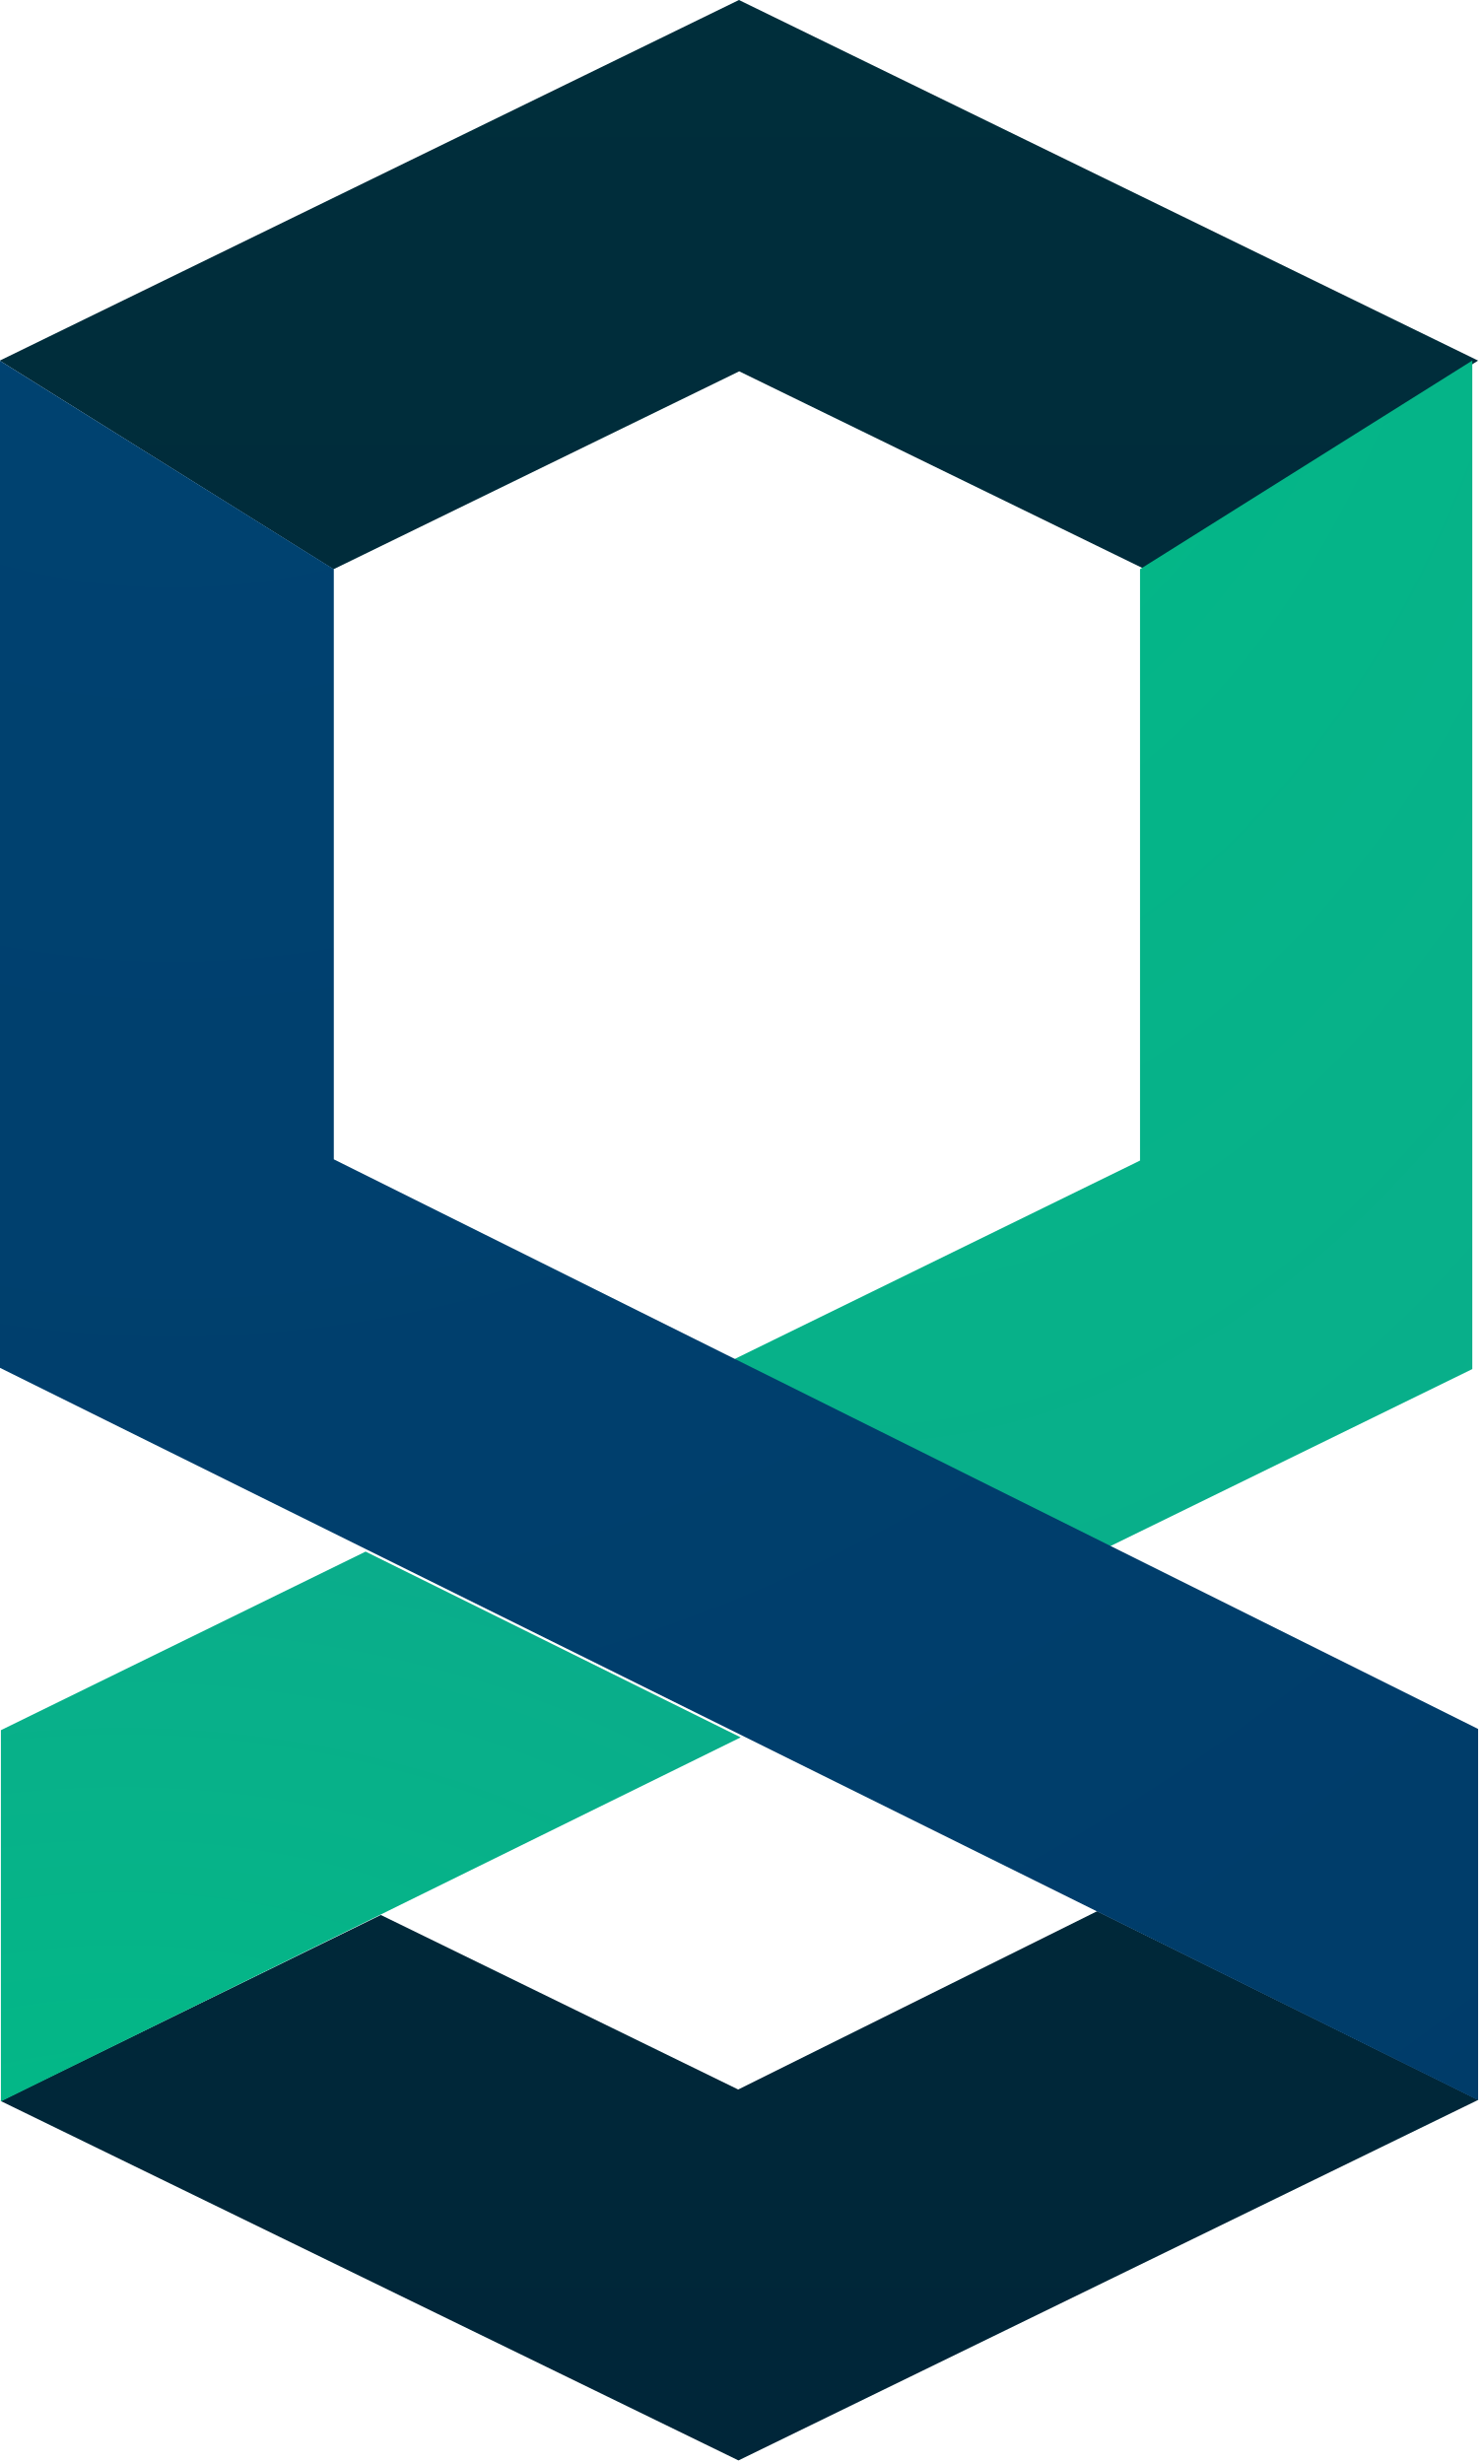
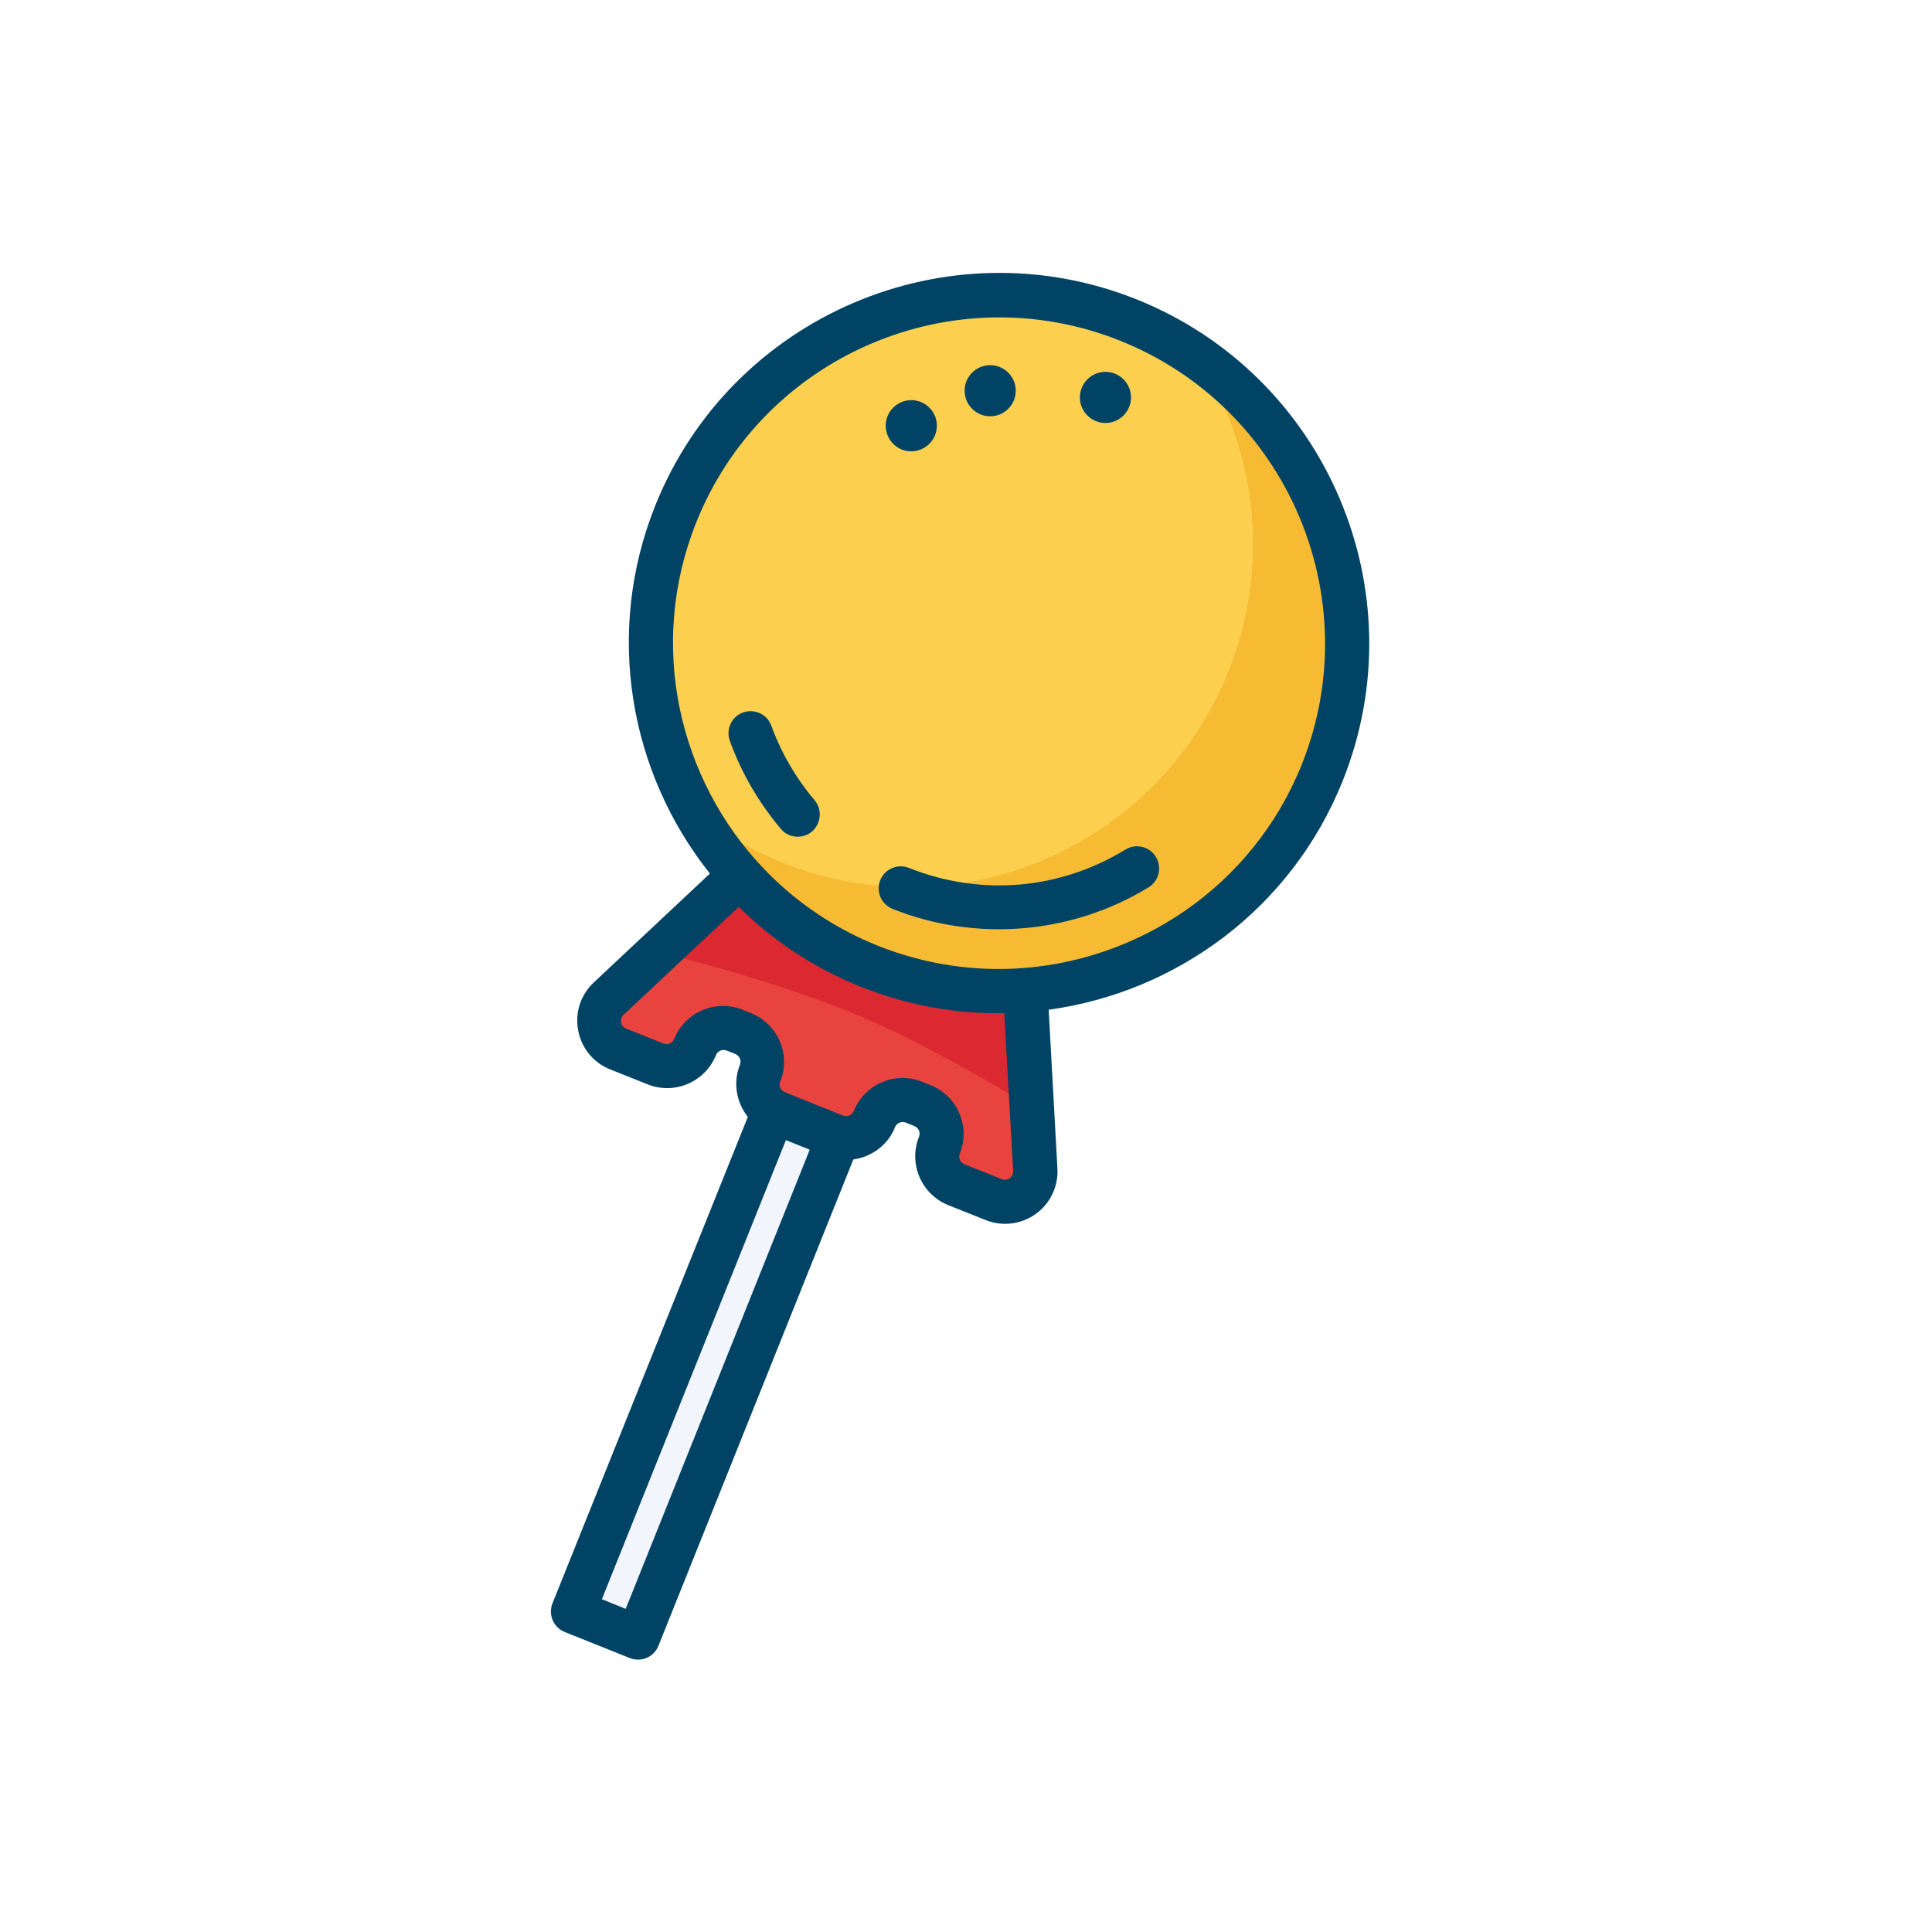
- <svg xmlns="http://www.w3.org/2000/svg" width="256px" height="425px" viewBox="0 0 256 425" version="1.1" preserveAspectRatio="xMidYMid">
-   <defs>
-     <linearGradient x1="50%" y1="-352.926%" x2="50%" y2="96.718%" id="linearGradient-1">
-       <stop stop-color="#002E3B" offset="0%" />
-       <stop stop-color="#002639" offset="100%" />
-     </linearGradient>
-     <linearGradient x1="50%" y1="-2.808%" x2="50%" y2="428.759%" id="linearGradient-2">
-       <stop stop-color="#002E3B" offset="0%" />
-       <stop stop-color="#002639" offset="100%" />
-     </linearGradient>
-     <radialGradient cx="16.423%" cy="143%" fx="16.423%" fy="143%" r="295.571%" id="radialGradient-3">
-       <stop stop-color="#00BC85" offset="0%" />
-       <stop stop-color="#149D91" offset="100%" />
-     </radialGradient>
-     <radialGradient cx="16.423%" cy="-43%" fx="16.423%" fy="-43%" r="357.004%" id="radialGradient-4">
-       <stop stop-color="#00BC85" offset="0%" />
-       <stop stop-color="#149D91" offset="100%" />
-     </radialGradient>
-     <radialGradient cx="11.467%" cy="-40.458%" fx="11.467%" fy="-40.458%" r="343.189%" id="radialGradient-5">
-       <stop stop-color="#004473" offset="0%" />
-       <stop stop-color="#00345F" offset="100%" />
-     </radialGradient>
-   </defs>
-   <g>
-     <path d="M65.699,330.301 L0.108,362.384 L127.4,424.385 L255.039,362.19 L189.281,329.651 L127.352,360.405 L65.699,330.301 Z" fill="url(#linearGradient-1)" />
-     <path d="M57.602,98.175 L57.602,98.154 L127.531,64.048 L197.466,98.154 L255.004,62.199 L127.485,0 L0,62.18 L0,62.235 L57.554,98.199 L57.602,98.175 L57.602,98.175 Z" fill="url(#linearGradient-2)" />
-     <path d="M0.156,298.428 L63.071,267.625 L127.785,299.667 L0.156,362.462 L0.156,298.428 Z" fill="url(#radialGradient-3)" />
-     <path d="M196.678,99.41 C196.678,132.999 196.678,200.178 196.678,200.178 L126.336,234.602 L191.022,266.941 L254.001,236.144 L254.001,62.191 L196.678,98.167 L196.678,99.41 Z" fill="url(#radialGradient-4)" />
-     <path d="M255.004,298.216 L57.589,199.966 L57.589,98.182 L1.42108547e-14,62.23 L1.42108547e-14,63.138 L1.42108547e-14,235.932 L255.004,362.253 L255.004,298.216 Z" fill="url(#radialGradient-5)" />
+ <svg xmlns="http://www.w3.org/2000/svg" width="64px" height="64px" viewBox="-51.2 -51.2 1126.40 1126.40" class="icon" version="1.1" fill="#000000" stroke="#000000" stroke-width="0.01">
+   <g id="SVGRepo_bgCarrier" stroke-width="0" />
+   <g id="SVGRepo_tracerCarrier" stroke-linecap="round" stroke-linejoin="round" />
+   <g id="SVGRepo_iconCarrier">
+     <path d="M378.2 460.7l-82.1 80.6 8.2 18.6 33.7 13.5 25.8-23.4 23.6 7 4.6 28.6 56 23.7 24.2-20.5 24.2 12.7 1.1 32.2 47 16.3 8.3-13.5-5.5-114.7z" fill="#E8433F" />
+     <path d="M334 504.1s58.9 14.1 108.6 34 108.2 56.7 108.2 56.7l-5.1-65.9s-53.1 2.3-89-14.8c-36-17.2-80.9-53.3-80.9-53.3L334 504.1z" fill="#DC2831" />
+     <path d="M399.886 593.856l42.604 17.08-117.062 292.011-42.605-17.08z" fill="#F2F5FB" />
+     <path d="M531.2 322.6m-200.2 0a200.2 200.2 0 1 0 400.4 0 200.2 200.2 0 1 0-400.4 0Z" fill="#FCD04E" />
+     <path d="M657.6 175.4c25.1 49.6 29.7 109.3 7.4 164.9-41.1 102.6-157.7 152.5-260.3 111.3-18.7-7.5-35.6-17.6-50.6-29.6 21.2 41.9 56.9 76.6 103.9 95.4 102.6 41.1 219.2-8.7 260.3-111.3 33.7-83.9 6.5-177-60.7-230.7z" fill="#F6BB33" />
+     <path d="M731.6 404.1c44.3-110.5-9.6-236.4-120-280.7-110.5-44.3-236.4 9.6-280.7 120-29.9 74.5-15 156 31.8 214.7L295 521.6c-7.7 7.2-11.1 17.6-9.1 28 1.9 10.3 8.9 18.8 18.7 22.7l21.8 8.7c15.7 6.3 33.5-1.4 39.8-17 1-2.5 3.8-3.7 6.3-2.7l5 2c2.5 1 3.7 3.8 2.7 6.3-4.2 10.6-2 22 4.6 30.4L270.9 883.6c-2.6 6.6 0.6 14.1 7.2 16.7l37.9 15.2c6.6 2.6 14.1-0.6 16.7-7.2l113.6-283.5c10.5-1.5 20.1-8.2 24.3-18.8 1-2.5 3.8-3.7 6.3-2.7l5 2c2.5 1 3.7 3.8 2.7 6.3-6.3 15.7 1.4 33.5 17 39.8l21.8 8.7c9.7 3.9 20.7 2.6 29.2-3.5s13.3-16.1 12.7-26.5l-5.1-92.6c74.4-10.2 141.5-58.8 171.4-133.4z m-418 482.7l-13.9-5.6L407 613.5l13.9 5.6-107.3 267.7z m225.9-255.3c0.1 2.3-1.2 3.6-2 4.2-0.8 0.6-2.5 1.4-4.6 0.6l-21.8-8.7c-2.5-1-3.7-3.8-2.7-6.3 6.3-15.7-1.4-33.5-17-39.8l-5-2c-15.7-6.3-33.5 1.4-39.8 17-1 2.5-3.8 3.7-6.3 2.7l-33.9-13.6c-2.5-1-3.7-3.8-2.7-6.3 6.3-15.7-1.4-33.5-17-39.8l-5-2c-15.7-6.3-33.5 1.4-39.8 17-1 2.5-3.8 3.7-6.3 2.7l-21.8-8.7c-2.1-0.9-2.8-2.6-2.9-3.6-0.2-1-0.2-2.8 1.4-4.4l67.2-63c19.8 19.6 43.7 35.6 71.2 46.6 27.4 11 55.8 15.9 83.6 15.4l5.2 92z m-0.6-117.9c-54.2 2.2-106.7-18.8-144.3-57.8-50.3-52.3-68.5-131.1-39.8-202.6 39-97.3 149.9-144.7 247.2-105.7s144.7 149.9 105.7 247.2c-28.7 71.4-96.3 115.8-168.8 118.9z" fill="#004364" />
+     <path d="M423.7 415.3c-10.9-12.9-19.4-27.5-25.2-43.4-2.4-6.7-9.8-10.1-16.5-7.7-6.7 2.4-10.1 9.8-7.7 16.5 6.8 18.8 16.9 36.1 29.8 51.4 1.4 1.7 3.1 2.9 5 3.6 4.3 1.7 9.4 1.1 13.1-2.1 5.4-4.8 6.1-12.9 1.5-18.3zM622.7 448.4c-3.7-6.1-11.6-8-17.7-4.3-38.4 23.5-84.5 27.4-126.3 10.7-6.6-2.6-14.1 0.6-16.7 7.2-2.6 6.6 0.6 14.1 7.2 16.7 48.7 19.5 104.5 14.8 149.3-12.6 6-3.7 7.9-11.6 4.2-17.7zM479.4 211.9c8.2 0.4 15.2-6 15.6-14.2 0.4-8.2-6-15.2-14.2-15.6-8.2-0.4-15.2 6-15.6 14.2-0.3 8.3 6 15.3 14.2 15.6z" fill="#004364" />
+     <path d="M526.1 176.6m-14.9 0a14.9 14.9 0 1 0 29.8 0 14.9 14.9 0 1 0-29.8 0Z" fill="#004364" />
+     <path d="M593.3 180.5m-14.9 0a14.9 14.9 0 1 0 29.8 0 14.9 14.9 0 1 0-29.8 0Z" fill="#004364" />
  </g>
</svg>
